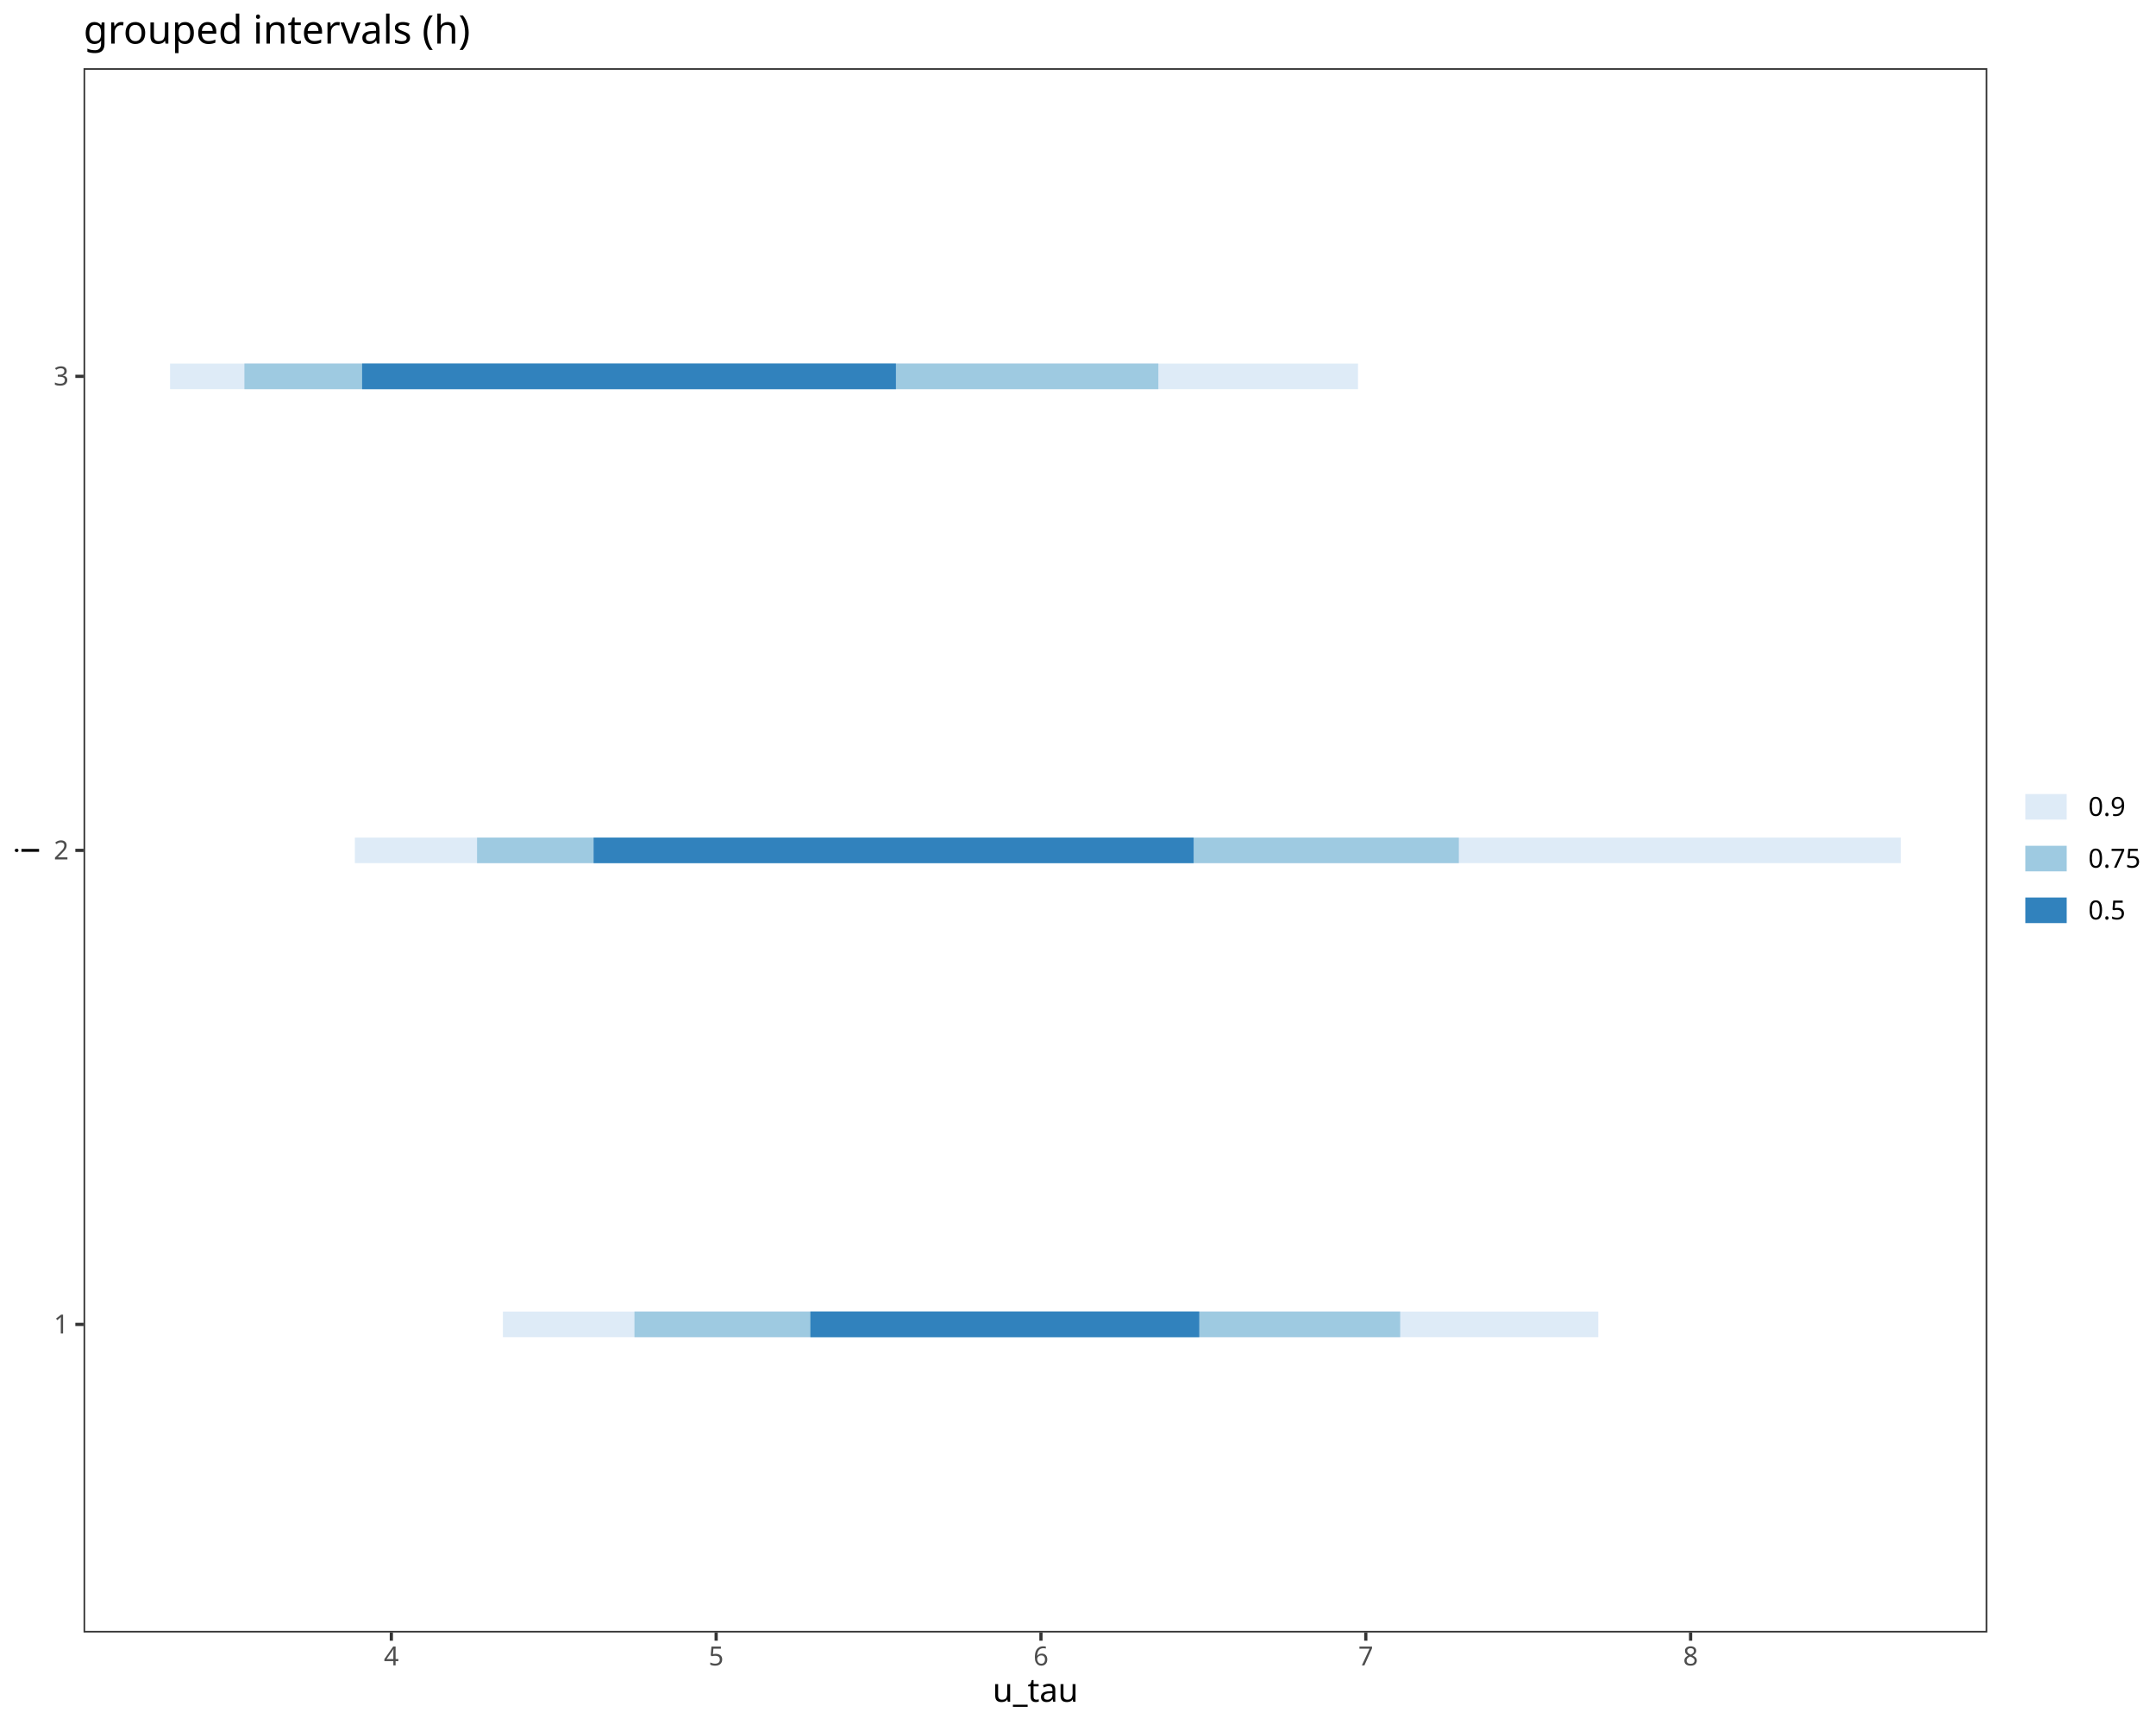
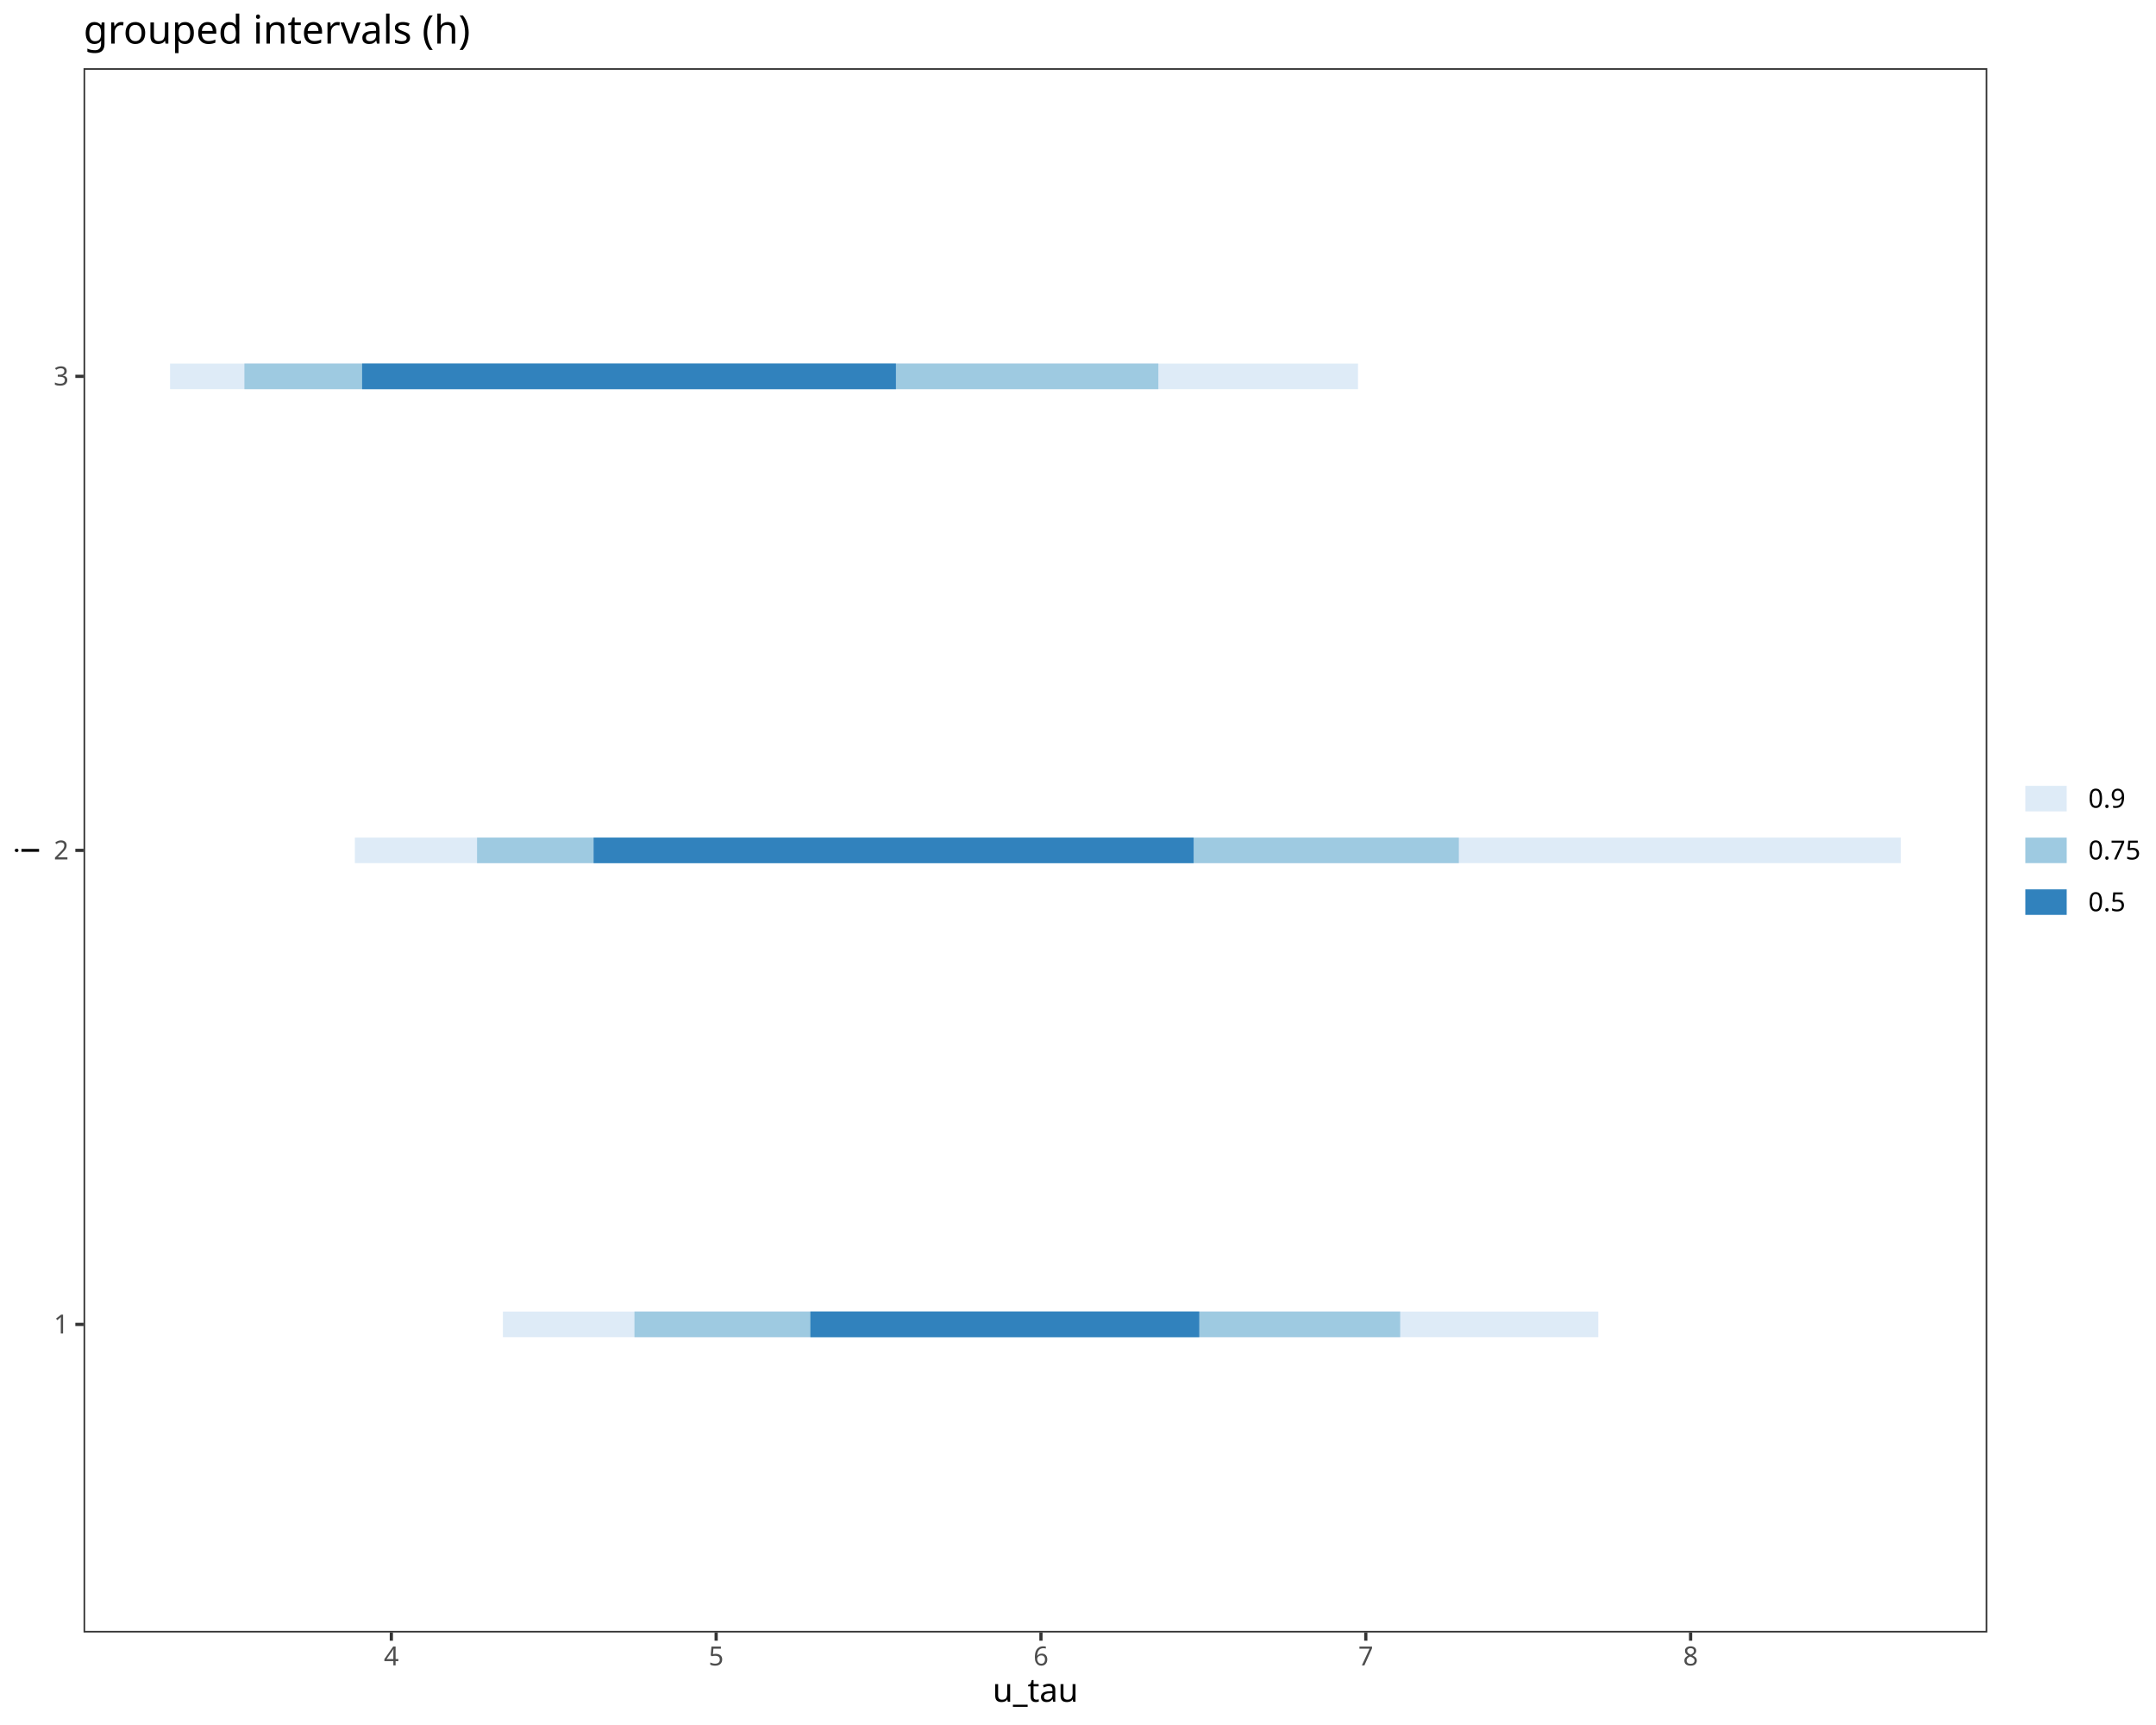
<svg xmlns="http://www.w3.org/2000/svg" class="svglite" data-engine-version="2.0" width="720.00pt" height="576.00pt" viewBox="0 0 720.00 576.00">
  <defs>
    <style type="text/css">
    .svglite line, .svglite polyline, .svglite polygon, .svglite path, .svglite rect, .svglite circle {
      fill: none;
      stroke: #000000;
      stroke-linecap: round;
      stroke-linejoin: round;
      stroke-miterlimit: 10.00;
    }
  </style>
  </defs>
  <rect width="100%" height="100%" style="stroke: none; fill: #FFFFFF;" />
  <defs>
    <clipPath id="cpMC4wMHw3MjAuMDB8MC4wMHw1NzYuMDA=">
      <rect x="0.00" y="0.00" width="720.00" height="576.00" />
    </clipPath>
  </defs>
  <g clip-path="url(#cpMC4wMHw3MjAuMDB8MC4wMHw1NzYuMDA=)">
    <rect x="0.00" y="0.00" width="720.00" height="576.00" style="stroke-width: 1.07; stroke: #FFFFFF; fill: #FFFFFF;" />
  </g>
  <defs>
    <clipPath id="cpMjcuOTB8NjYzLjY3fDIyLjc4fDU0NS4xMQ==">
      <rect x="27.90" y="22.78" width="635.77" height="522.33" />
    </clipPath>
  </defs>
  <g clip-path="url(#cpMjcuOTB8NjYzLjY3fDIyLjc4fDU0NS4xMQ==)">
    <rect x="27.90" y="22.78" width="635.77" height="522.33" style="stroke-width: 1.07; stroke: none; fill: #FFFFFF;" />
    <line x1="118.51" y1="283.95" x2="634.78" y2="283.95" style="stroke-width: 8.54; stroke: #DEEBF7; stroke-linecap: butt;" />
    <line x1="56.80" y1="125.67" x2="453.51" y2="125.67" style="stroke-width: 8.54; stroke: #DEEBF7; stroke-linecap: butt;" />
    <line x1="167.95" y1="442.23" x2="533.75" y2="442.23" style="stroke-width: 8.54; stroke: #DEEBF7; stroke-linecap: butt;" />
    <line x1="159.31" y1="283.95" x2="487.18" y2="283.95" style="stroke-width: 8.54; stroke: #9ECAE1; stroke-linecap: butt;" />
    <line x1="81.62" y1="125.67" x2="386.83" y2="125.67" style="stroke-width: 8.54; stroke: #9ECAE1; stroke-linecap: butt;" />
    <line x1="211.88" y1="442.23" x2="467.59" y2="442.23" style="stroke-width: 8.54; stroke: #9ECAE1; stroke-linecap: butt;" />
    <line x1="198.24" y1="283.95" x2="398.61" y2="283.95" style="stroke-width: 8.54; stroke: #3182BD; stroke-linecap: butt;" />
    <line x1="120.93" y1="125.67" x2="299.19" y2="125.67" style="stroke-width: 8.54; stroke: #3182BD; stroke-linecap: butt;" />
    <line x1="270.63" y1="442.23" x2="400.49" y2="442.23" style="stroke-width: 8.54; stroke: #3182BD; stroke-linecap: butt;" />
    <rect x="27.90" y="22.78" width="635.77" height="522.33" style="stroke-width: 1.07; stroke: #333333;" />
  </g>
  <g clip-path="url(#cpMC4wMHw3MjAuMDB8MC4wMHw1NzYuMDA=)">
    <text x="22.97" y="445.26" text-anchor="end" style="font-size: 8.80px; fill: #4D4D4D; font-family: sans;" textLength="4.89px" lengthAdjust="spacingAndGlyphs">1</text>
    <text x="22.97" y="286.98" text-anchor="end" style="font-size: 8.80px; fill: #4D4D4D; font-family: sans;" textLength="4.89px" lengthAdjust="spacingAndGlyphs">2</text>
    <text x="22.97" y="128.69" text-anchor="end" style="font-size: 8.80px; fill: #4D4D4D; font-family: sans;" textLength="4.89px" lengthAdjust="spacingAndGlyphs">3</text>
    <polyline points="25.16,442.23 27.90,442.23 " style="stroke-width: 1.07; stroke: #333333; stroke-linecap: butt;" />
    <polyline points="25.16,283.95 27.90,283.95 " style="stroke-width: 1.07; stroke: #333333; stroke-linecap: butt;" />
    <polyline points="25.16,125.67 27.90,125.67 " style="stroke-width: 1.07; stroke: #333333; stroke-linecap: butt;" />
    <polyline points="130.69,547.85 130.69,545.11 " style="stroke-width: 1.07; stroke: #333333; stroke-linecap: butt;" />
    <polyline points="239.16,547.85 239.16,545.11 " style="stroke-width: 1.07; stroke: #333333; stroke-linecap: butt;" />
    <polyline points="347.63,547.85 347.63,545.11 " style="stroke-width: 1.07; stroke: #333333; stroke-linecap: butt;" />
    <polyline points="456.11,547.85 456.11,545.11 " style="stroke-width: 1.07; stroke: #333333; stroke-linecap: butt;" />
    <polyline points="564.58,547.85 564.58,545.11 " style="stroke-width: 1.07; stroke: #333333; stroke-linecap: butt;" />
    <text x="130.69" y="556.10" text-anchor="middle" style="font-size: 8.80px; fill: #4D4D4D; font-family: sans;" textLength="4.89px" lengthAdjust="spacingAndGlyphs">4</text>
    <text x="239.16" y="556.10" text-anchor="middle" style="font-size: 8.80px; fill: #4D4D4D; font-family: sans;" textLength="4.89px" lengthAdjust="spacingAndGlyphs">5</text>
    <text x="347.63" y="556.10" text-anchor="middle" style="font-size: 8.80px; fill: #4D4D4D; font-family: sans;" textLength="4.89px" lengthAdjust="spacingAndGlyphs">6</text>
    <text x="456.11" y="556.10" text-anchor="middle" style="font-size: 8.80px; fill: #4D4D4D; font-family: sans;" textLength="4.89px" lengthAdjust="spacingAndGlyphs">7</text>
    <text x="564.58" y="556.10" text-anchor="middle" style="font-size: 8.80px; fill: #4D4D4D; font-family: sans;" textLength="4.89px" lengthAdjust="spacingAndGlyphs">8</text>
    <text x="345.79" y="568.24" text-anchor="middle" style="font-size: 11.00px; font-family: sans;" textLength="27.53px" lengthAdjust="spacingAndGlyphs">u_tau</text>
    <text transform="translate(13.05,283.95) rotate(-90)" text-anchor="middle" style="font-size: 11.00px; font-family: sans;" textLength="2.44px" lengthAdjust="spacingAndGlyphs">i</text>
-     <rect x="674.63" y="255.29" width="39.89" height="57.32" style="stroke-width: 1.07; stroke: none; fill: #FFFFFF;" />
-     <rect x="674.63" y="260.77" width="17.28" height="17.28" style="stroke-width: 1.07; stroke: none; fill: #FFFFFF;" />
-     <line x1="676.36" y1="269.41" x2="690.18" y2="269.41" style="stroke-width: 8.54; stroke: #DEEBF7; stroke-linecap: butt;" />
-     <rect x="674.63" y="278.05" width="17.28" height="17.28" style="stroke-width: 1.07; stroke: none; fill: #FFFFFF;" />
-     <line x1="676.36" y1="286.69" x2="690.18" y2="286.69" style="stroke-width: 8.54; stroke: #9ECAE1; stroke-linecap: butt;" />
-     <rect x="674.63" y="295.33" width="17.28" height="17.28" style="stroke-width: 1.07; stroke: none; fill: #FFFFFF;" />
-     <line x1="676.36" y1="303.97" x2="690.18" y2="303.97" style="stroke-width: 8.54; stroke: #3182BD; stroke-linecap: butt;" />
-     <text x="697.39" y="272.44" style="font-size: 8.80px; font-family: sans;" textLength="12.23px" lengthAdjust="spacingAndGlyphs">0.9</text>
-     <text x="697.39" y="289.72" style="font-size: 8.80px; font-family: sans;" textLength="17.13px" lengthAdjust="spacingAndGlyphs">0.75</text>
-     <text x="697.39" y="307.00" style="font-size: 8.80px; font-family: sans;" textLength="12.23px" lengthAdjust="spacingAndGlyphs">0.5</text>
+     <rect x="674.63" y="258.03" width="39.89" height="51.84" style="stroke-width: 1.07; stroke: none; fill: #FFFFFF;" />
+     <rect x="674.63" y="258.03" width="17.28" height="17.28" style="stroke-width: 1.07; stroke: none; fill: #FFFFFF;" />
+     <line x1="676.36" y1="266.67" x2="690.18" y2="266.67" style="stroke-width: 8.54; stroke: #DEEBF7; stroke-linecap: butt;" />
+     <rect x="674.63" y="275.31" width="17.28" height="17.28" style="stroke-width: 1.07; stroke: none; fill: #FFFFFF;" />
+     <line x1="676.36" y1="283.95" x2="690.18" y2="283.95" style="stroke-width: 8.54; stroke: #9ECAE1; stroke-linecap: butt;" />
+     <rect x="674.63" y="292.59" width="17.28" height="17.28" style="stroke-width: 1.07; stroke: none; fill: #FFFFFF;" />
+     <line x1="676.36" y1="301.23" x2="690.18" y2="301.23" style="stroke-width: 8.54; stroke: #3182BD; stroke-linecap: butt;" />
+     <text x="697.39" y="269.70" style="font-size: 8.80px; font-family: sans;" textLength="12.23px" lengthAdjust="spacingAndGlyphs">0.9</text>
+     <text x="697.39" y="286.98" style="font-size: 8.80px; font-family: sans;" textLength="17.13px" lengthAdjust="spacingAndGlyphs">0.75</text>
+     <text x="697.39" y="304.26" style="font-size: 8.80px; font-family: sans;" textLength="12.23px" lengthAdjust="spacingAndGlyphs">0.5</text>
    <text x="27.90" y="14.56" style="font-size: 13.20px; font-family: sans;" textLength="121.07px" lengthAdjust="spacingAndGlyphs">grouped intervals (h)</text>
  </g>
</svg>
